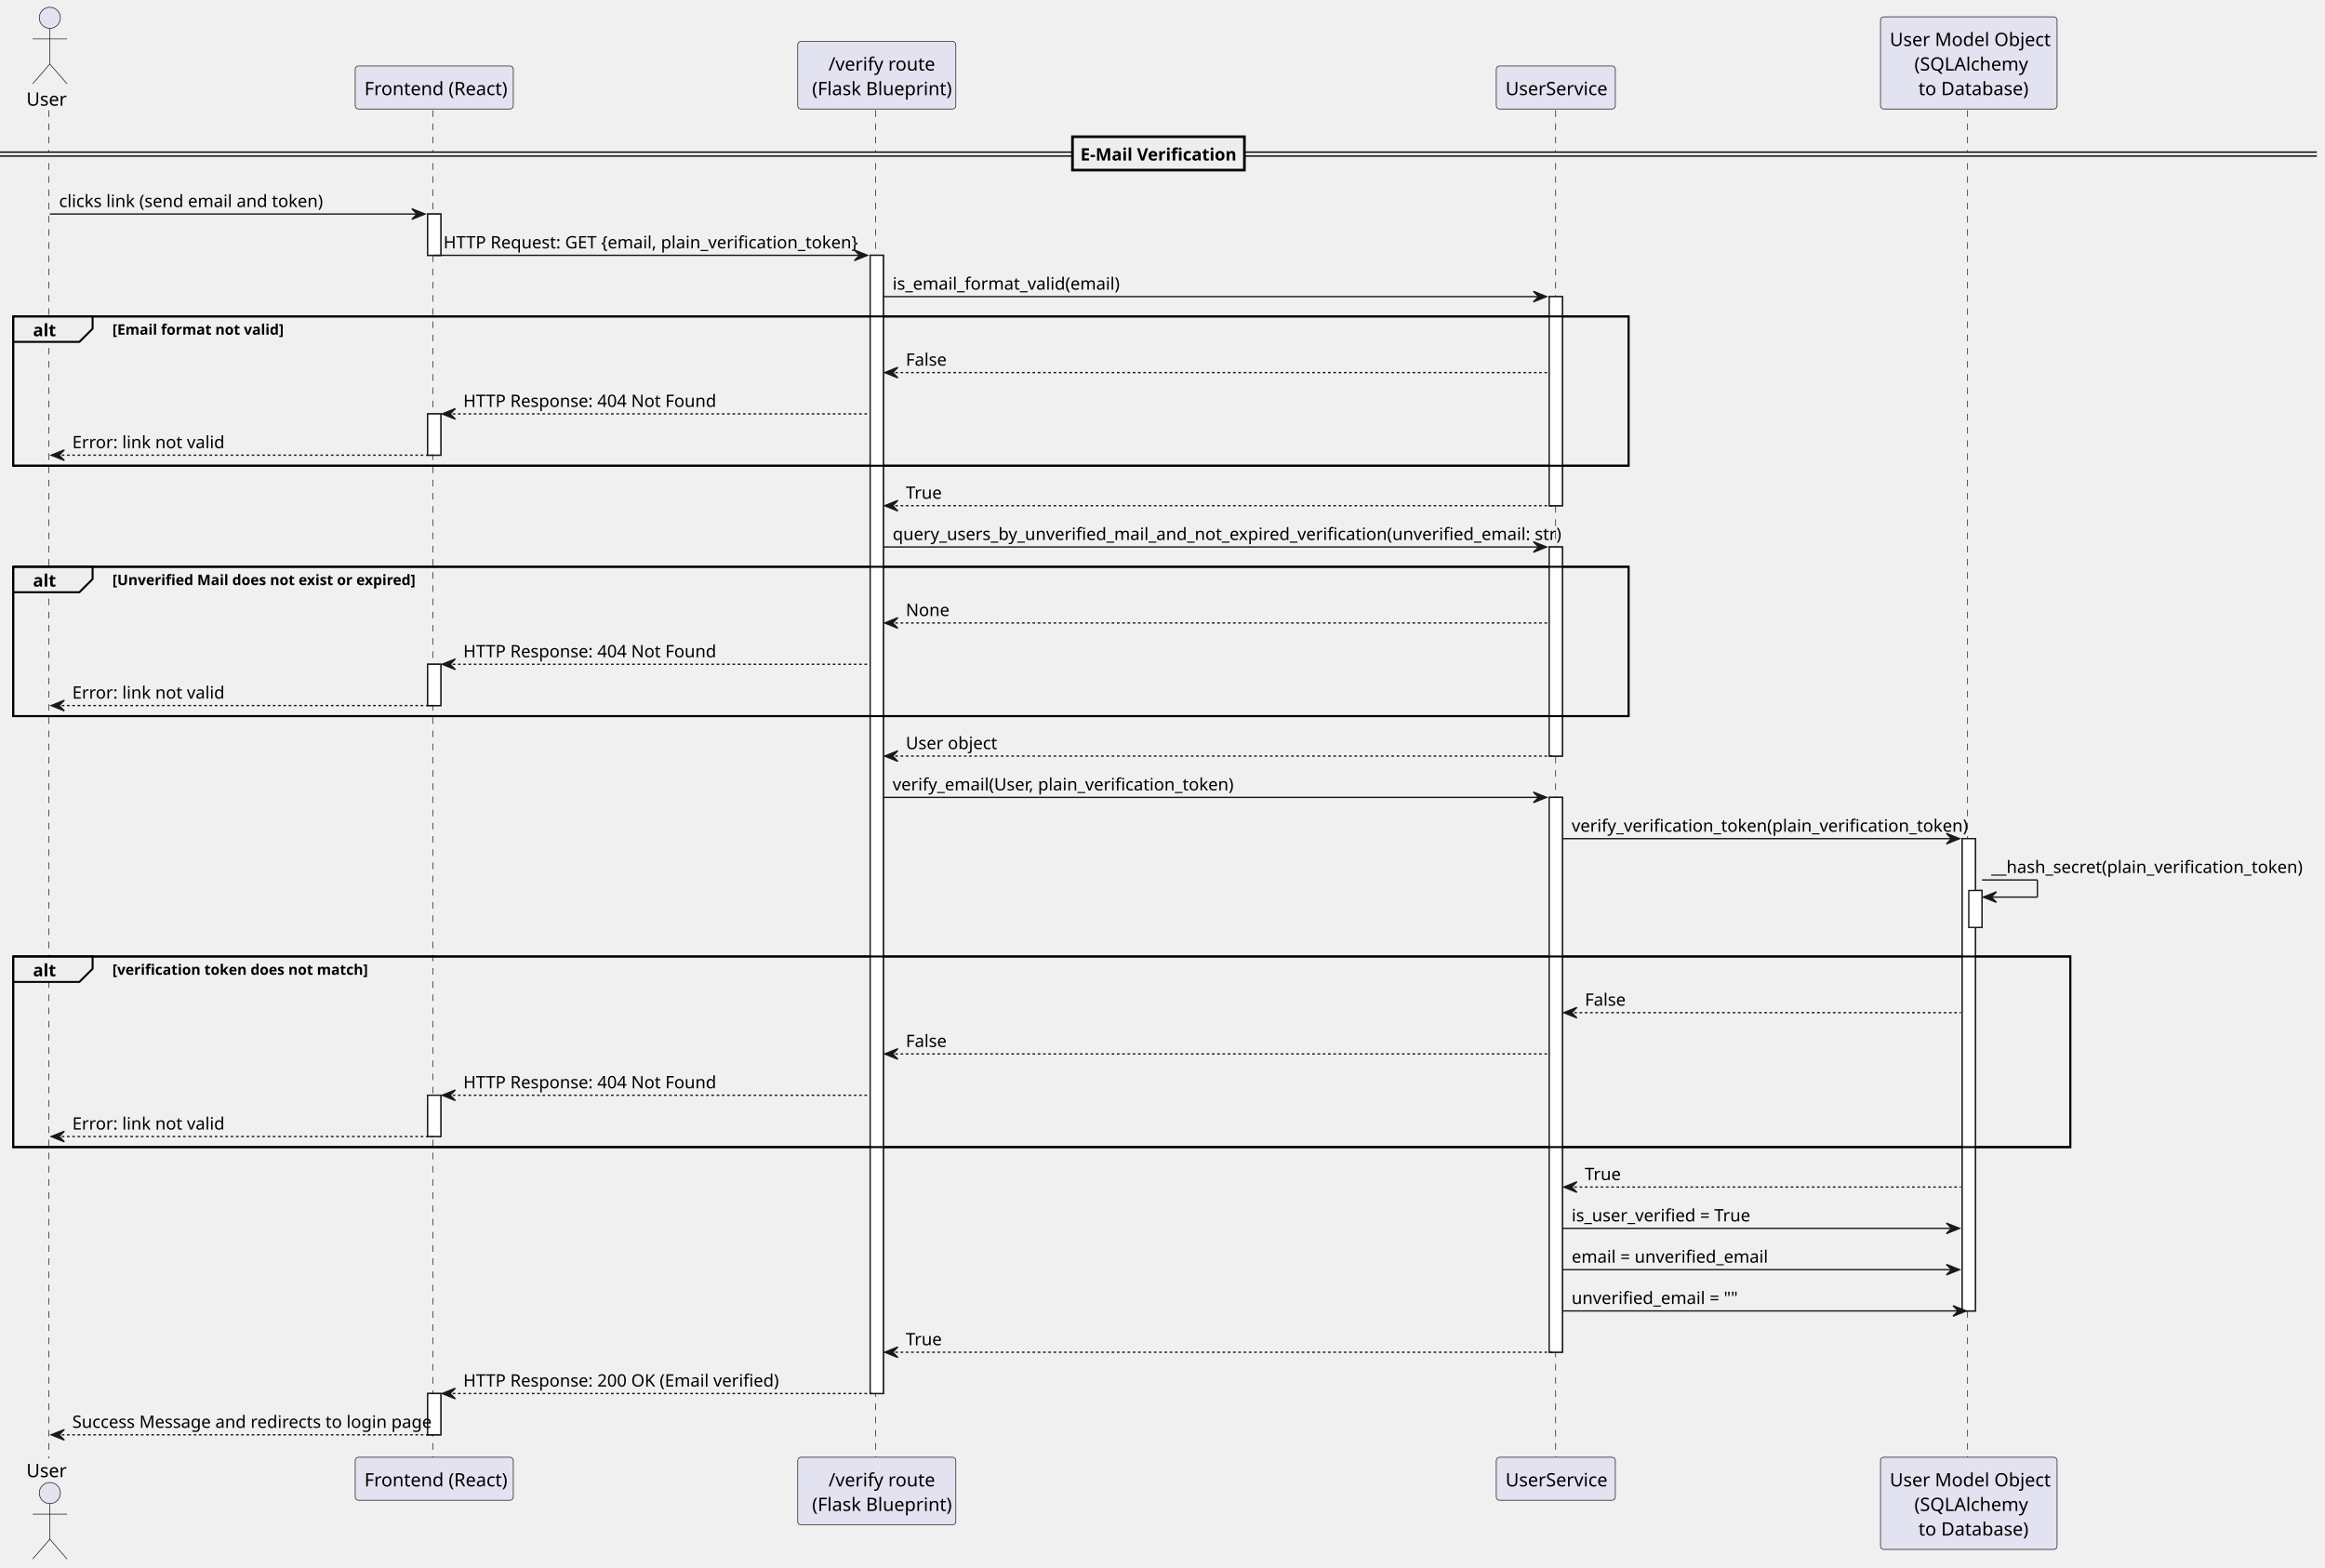
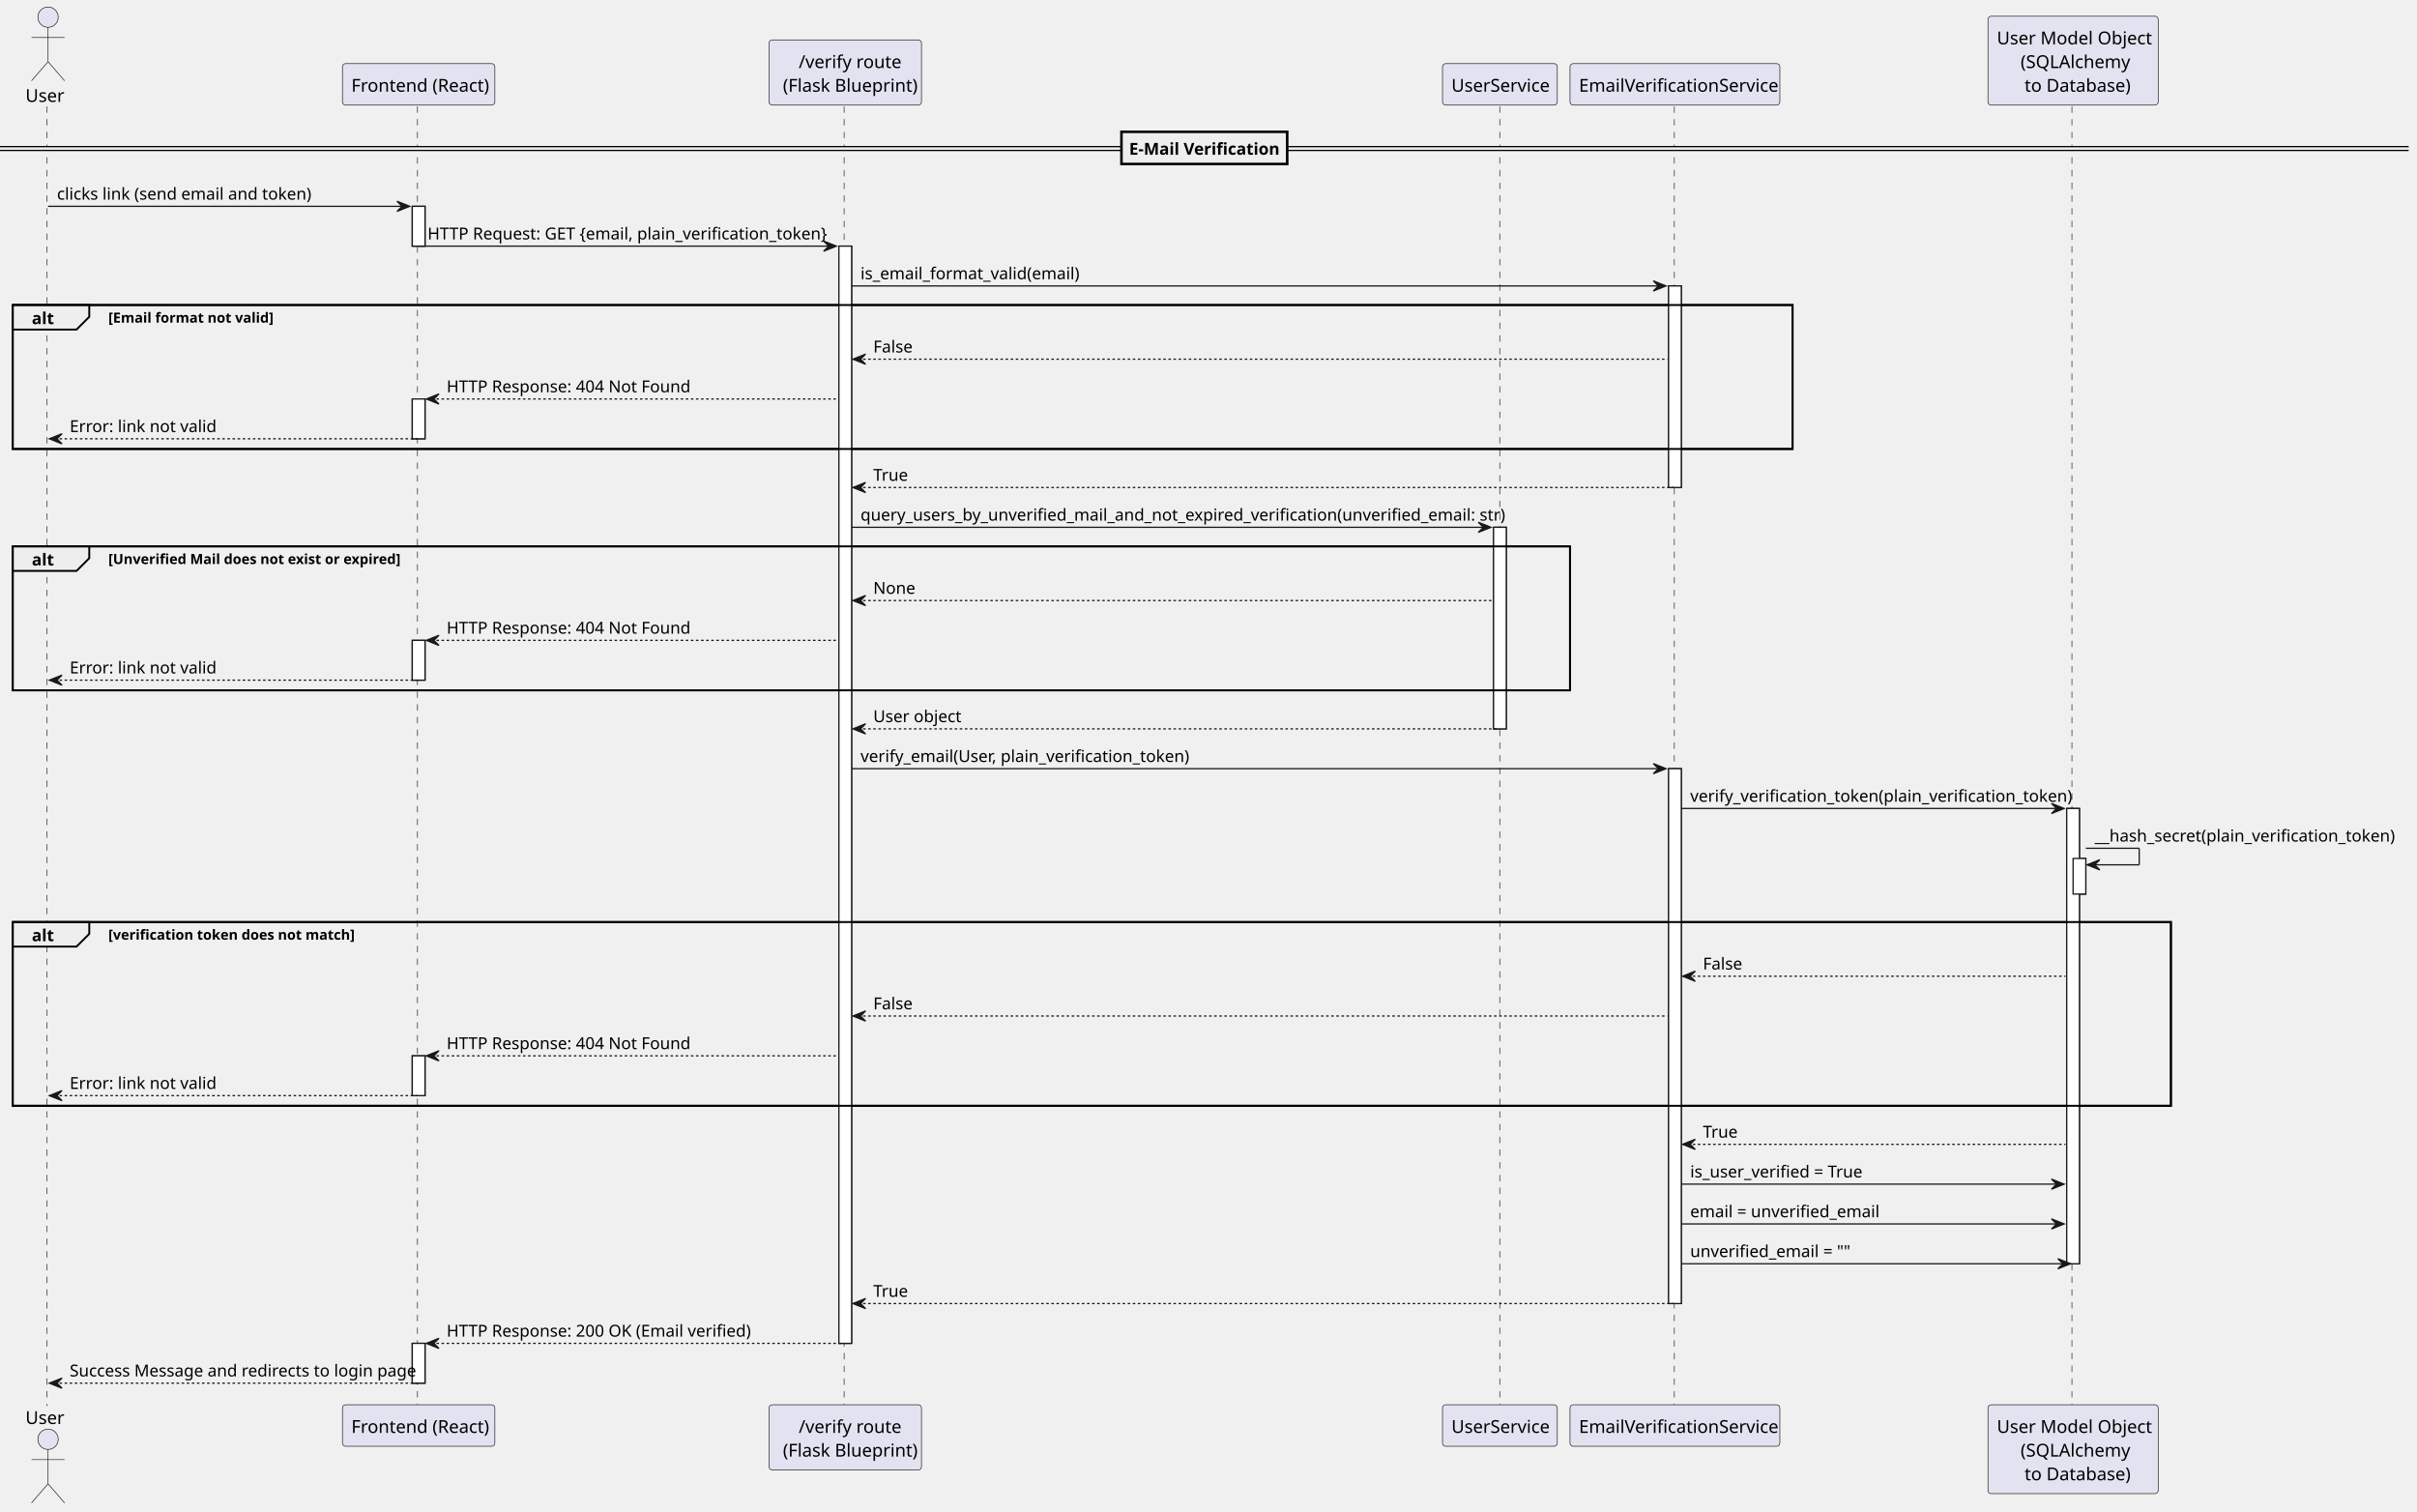
- <svg xmlns="http://www.w3.org/2000/svg" contentStyleType="text/css" height="1188px" preserveAspectRatio="none" style="width:1762px;height:1188px;background:#FFFFFF;" version="1.1" viewBox="0 0 1762 1188" width="1762px" zoomAndPan="magnify">
+ <svg xmlns="http://www.w3.org/2000/svg" contentStyleType="text/css" height="1188px" preserveAspectRatio="none" style="width:1900px;height:1188px;background:#FFFFFF;" version="1.1" viewBox="0 0 1900 1188" width="1900px" zoomAndPan="magnify">
  <defs />
  <g>
    <rect fill="#FFFFFF" height="31.291" style="stroke:#181818;stroke-width:1.0;" width="10" x="324.096" y="162.203" />
    <rect fill="#FFFFFF" height="31.291" style="stroke:#181818;stroke-width:1.0;" width="10" x="324.096" y="313.658" />
    <rect fill="#FFFFFF" height="31.291" style="stroke:#181818;stroke-width:1.0;" width="10" x="324.096" y="503.404" />
    <rect fill="#FFFFFF" height="31.291" style="stroke:#181818;stroke-width:1.0;" width="10" x="324.096" y="830.023" />
    <rect fill="#FFFFFF" height="31.291" style="stroke:#181818;stroke-width:1.0;" width="10" x="324.096" y="1056.061" />
    <rect fill="#FFFFFF" height="862.566" style="stroke:#181818;stroke-width:1.0;" width="10" x="659.466" y="193.494" />
-     <rect fill="#FFFFFF" height="158.455" style="stroke:#181818;stroke-width:1.0;" width="10" x="1174.068" y="224.785" />
    <rect fill="#FFFFFF" height="158.455" style="stroke:#181818;stroke-width:1.0;" width="10" x="1174.068" y="414.531" />
-     <rect fill="#FFFFFF" height="420.492" style="stroke:#181818;stroke-width:1.0;" width="10" x="1174.068" y="604.277" />
-     <rect fill="#FFFFFF" height="357.91" style="stroke:#181818;stroke-width:1.0;" width="10" x="1487.049" y="635.568" />
-     <rect fill="#FFFFFF" height="28" style="stroke:#181818;stroke-width:1.0;" width="10" x="1492.049" y="674.859" />
-     <rect fill="none" height="113.164" style="stroke:#000000;stroke-width:1.5;" width="1224.188" x="10" y="239.785" />
+     <rect fill="#FFFFFF" height="158.455" style="stroke:#181818;stroke-width:1.0;" width="10" x="1311.661" y="224.785" />
+     <rect fill="#FFFFFF" height="420.492" style="stroke:#181818;stroke-width:1.0;" width="10" x="1311.661" y="604.277" />
+     <rect fill="#FFFFFF" height="357.91" style="stroke:#181818;stroke-width:1.0;" width="10" x="1624.642" y="635.568" />
+     <rect fill="#FFFFFF" height="28" style="stroke:#181818;stroke-width:1.0;" width="10" x="1629.642" y="674.859" />
+     <rect fill="none" height="113.164" style="stroke:#000000;stroke-width:1.5;" width="1399.133" x="10" y="239.785" />
    <rect fill="none" height="113.164" style="stroke:#000000;stroke-width:1.5;" width="1224.188" x="10" y="429.531" />
-     <rect fill="none" height="144.455" style="stroke:#000000;stroke-width:1.5;" width="1558.959" x="10" y="724.859" />
+     <rect fill="none" height="144.455" style="stroke:#000000;stroke-width:1.5;" width="1696.552" x="10" y="724.859" />
    <line style="stroke:#181818;stroke-width:0.5;stroke-dasharray:5.0,5.0;" x1="37" x2="37" y1="83.621" y2="1105.352" />
    <line style="stroke:#181818;stroke-width:0.5;stroke-dasharray:5.0,5.0;" x1="328.186" x2="328.186" y1="83.621" y2="1105.352" />
    <line style="stroke:#181818;stroke-width:0.5;stroke-dasharray:5.0,5.0;" x1="663.562" x2="663.562" y1="83.621" y2="1105.352" />
    <line style="stroke:#181818;stroke-width:0.5;stroke-dasharray:5.0,5.0;" x1="1178.947" x2="1178.947" y1="83.621" y2="1105.352" />
-     <line style="stroke:#181818;stroke-width:0.5;stroke-dasharray:5.0,5.0;" x1="1491.139" x2="1491.139" y1="83.621" y2="1105.352" />
+     <line style="stroke:#181818;stroke-width:0.5;stroke-dasharray:5.0,5.0;" x1="1316.188" x2="1316.188" y1="83.621" y2="1105.352" />
+     <line style="stroke:#181818;stroke-width:0.5;stroke-dasharray:5.0,5.0;" x1="1628.732" x2="1628.732" y1="83.621" y2="1105.352" />
    <text fill="#000000" font-family="sans-serif" font-size="14" lengthAdjust="spacing" textLength="29.559" x="20" y="80.107">User</text>
    <ellipse cx="37.779" cy="13.5" fill="#E2E2F0" rx="8" ry="8" style="stroke:#181818;stroke-width:0.5;" />
    <path d="M37.779,21.5 L37.779,48.5 M24.779,29.5 L50.779,29.5 M37.779,48.5 L24.779,63.5 M37.779,48.5 L50.779,63.5 " fill="none" style="stroke:#181818;stroke-width:0.5;" />
    <text fill="#000000" font-family="sans-serif" font-size="14" lengthAdjust="spacing" textLength="29.559" x="20" y="1119.459">User</text>
    <ellipse cx="37.779" cy="1131.473" fill="#E2E2F0" rx="8" ry="8" style="stroke:#181818;stroke-width:0.5;" />
    <path d="M37.779,1139.473 L37.779,1166.473 M24.779,1147.473 L50.779,1147.473 M37.779,1166.473 L24.779,1181.473 M37.779,1166.473 L50.779,1181.473 " fill="none" style="stroke:#181818;stroke-width:0.5;" />
    <rect fill="#E2E2F0" height="32.621" rx="2.5" ry="2.5" style="stroke:#181818;stroke-width:0.5;" width="119.82" x="269.186" y="50" />
    <text fill="#000000" font-family="sans-serif" font-size="14" lengthAdjust="spacing" textLength="105.82" x="276.186" y="72.107">Frontend (React)</text>
    <rect fill="#E2E2F0" height="32.621" rx="2.5" ry="2.5" style="stroke:#181818;stroke-width:0.5;" width="119.82" x="269.186" y="1104.352" />
    <text fill="#000000" font-family="sans-serif" font-size="14" lengthAdjust="spacing" textLength="105.82" x="276.186" y="1126.459">Frontend (React)</text>
    <rect fill="#E2E2F0" height="51.242" rx="2.5" ry="2.5" style="stroke:#181818;stroke-width:0.5;" width="119.807" x="604.562" y="31.379" />
    <text fill="#000000" font-family="sans-serif" font-size="14" lengthAdjust="spacing" textLength="73.138" x="627.897" y="53.486">/verify route</text>
    <text fill="#000000" font-family="sans-serif" font-size="14" lengthAdjust="spacing" textLength="101.917" x="615.452" y="72.107">(Flask Blueprint)</text>
    <rect fill="#E2E2F0" height="51.242" rx="2.5" ry="2.5" style="stroke:#181818;stroke-width:0.5;" width="119.807" x="604.562" y="1104.352" />
    <text fill="#000000" font-family="sans-serif" font-size="14" lengthAdjust="spacing" textLength="73.138" x="627.897" y="1126.459">/verify route</text>
    <text fill="#000000" font-family="sans-serif" font-size="14" lengthAdjust="spacing" textLength="101.917" x="615.452" y="1145.08">(Flask Blueprint)</text>
    <rect fill="#E2E2F0" height="32.621" rx="2.5" ry="2.5" style="stroke:#181818;stroke-width:0.5;" width="90.241" x="1133.947" y="50" />
    <text fill="#000000" font-family="sans-serif" font-size="14" lengthAdjust="spacing" textLength="76.241" x="1140.947" y="72.107">UserService</text>
    <rect fill="#E2E2F0" height="32.621" rx="2.5" ry="2.5" style="stroke:#181818;stroke-width:0.5;" width="90.241" x="1133.947" y="1104.352" />
    <text fill="#000000" font-family="sans-serif" font-size="14" lengthAdjust="spacing" textLength="76.241" x="1140.947" y="1126.459">UserService</text>
-     <rect fill="#E2E2F0" height="69.863" rx="2.5" ry="2.5" style="stroke:#181818;stroke-width:0.5;" width="133.82" x="1425.139" y="12.758" />
-     <text fill="#000000" font-family="sans-serif" font-size="14" lengthAdjust="spacing" textLength="115.931" x="1432.139" y="34.865">User Model Object</text>
-     <text fill="#000000" font-family="sans-serif" font-size="14" lengthAdjust="spacing" textLength="86.358" x="1450.815" y="53.486">(SQLAlchemy</text>
-     <text fill="#000000" font-family="sans-serif" font-size="14" lengthAdjust="spacing" textLength="80.158" x="1453.915" y="72.107">to Database)</text>
-     <rect fill="#E2E2F0" height="69.863" rx="2.5" ry="2.5" style="stroke:#181818;stroke-width:0.5;" width="133.82" x="1425.139" y="1104.352" />
-     <text fill="#000000" font-family="sans-serif" font-size="14" lengthAdjust="spacing" textLength="115.931" x="1432.139" y="1126.459">User Model Object</text>
-     <text fill="#000000" font-family="sans-serif" font-size="14" lengthAdjust="spacing" textLength="86.358" x="1450.815" y="1145.08">(SQLAlchemy</text>
-     <text fill="#000000" font-family="sans-serif" font-size="14" lengthAdjust="spacing" textLength="80.158" x="1453.915" y="1163.701">to Database)</text>
+     <rect fill="#E2E2F0" height="32.621" rx="2.5" ry="2.5" style="stroke:#181818;stroke-width:0.5;" width="164.944" x="1234.188" y="50" />
+     <text fill="#000000" font-family="sans-serif" font-size="14" lengthAdjust="spacing" textLength="150.944" x="1241.188" y="72.107">EmailVerificationService</text>
+     <rect fill="#E2E2F0" height="32.621" rx="2.5" ry="2.5" style="stroke:#181818;stroke-width:0.5;" width="164.944" x="1234.188" y="1104.352" />
+     <text fill="#000000" font-family="sans-serif" font-size="14" lengthAdjust="spacing" textLength="150.944" x="1241.188" y="1126.459">EmailVerificationService</text>
+     <rect fill="#E2E2F0" height="69.863" rx="2.5" ry="2.5" style="stroke:#181818;stroke-width:0.5;" width="133.82" x="1562.732" y="12.758" />
+     <text fill="#000000" font-family="sans-serif" font-size="14" lengthAdjust="spacing" textLength="115.931" x="1569.732" y="34.865">User Model Object</text>
+     <text fill="#000000" font-family="sans-serif" font-size="14" lengthAdjust="spacing" textLength="86.358" x="1588.408" y="53.486">(SQLAlchemy</text>
+     <text fill="#000000" font-family="sans-serif" font-size="14" lengthAdjust="spacing" textLength="80.158" x="1591.508" y="72.107">to Database)</text>
+     <rect fill="#E2E2F0" height="69.863" rx="2.5" ry="2.5" style="stroke:#181818;stroke-width:0.5;" width="133.82" x="1562.732" y="1104.352" />
+     <text fill="#000000" font-family="sans-serif" font-size="14" lengthAdjust="spacing" textLength="115.931" x="1569.732" y="1126.459">User Model Object</text>
+     <text fill="#000000" font-family="sans-serif" font-size="14" lengthAdjust="spacing" textLength="86.358" x="1588.408" y="1145.08">(SQLAlchemy</text>
+     <text fill="#000000" font-family="sans-serif" font-size="14" lengthAdjust="spacing" textLength="80.158" x="1591.508" y="1163.701">to Database)</text>
    <rect fill="#FFFFFF" height="31.291" style="stroke:#181818;stroke-width:1.0;" width="10" x="324.096" y="162.203" />
    <rect fill="#FFFFFF" height="31.291" style="stroke:#181818;stroke-width:1.0;" width="10" x="324.096" y="313.658" />
    <rect fill="#FFFFFF" height="31.291" style="stroke:#181818;stroke-width:1.0;" width="10" x="324.096" y="503.404" />
    <rect fill="#FFFFFF" height="31.291" style="stroke:#181818;stroke-width:1.0;" width="10" x="324.096" y="830.023" />
    <rect fill="#FFFFFF" height="31.291" style="stroke:#181818;stroke-width:1.0;" width="10" x="324.096" y="1056.061" />
    <rect fill="#FFFFFF" height="862.566" style="stroke:#181818;stroke-width:1.0;" width="10" x="659.466" y="193.494" />
-     <rect fill="#FFFFFF" height="158.455" style="stroke:#181818;stroke-width:1.0;" width="10" x="1174.068" y="224.785" />
    <rect fill="#FFFFFF" height="158.455" style="stroke:#181818;stroke-width:1.0;" width="10" x="1174.068" y="414.531" />
-     <rect fill="#FFFFFF" height="420.492" style="stroke:#181818;stroke-width:1.0;" width="10" x="1174.068" y="604.277" />
-     <rect fill="#FFFFFF" height="357.91" style="stroke:#181818;stroke-width:1.0;" width="10" x="1487.049" y="635.568" />
-     <rect fill="#FFFFFF" height="28" style="stroke:#181818;stroke-width:1.0;" width="10" x="1492.049" y="674.859" />
-     <rect fill="#EEEEEE" height="3" style="stroke:#EEEEEE;stroke-width:1.0;" width="1755.853" x="0" y="115.267" />
-     <line style="stroke:#000000;stroke-width:1.0;" x1="0" x2="1755.853" y1="115.267" y2="115.267" />
-     <line style="stroke:#000000;stroke-width:1.0;" x1="0" x2="1755.853" y1="118.267" y2="118.267" />
-     <rect fill="#EEEEEE" height="25.291" style="stroke:#000000;stroke-width:2.0;" width="130.302" x="812.776" y="103.621" />
-     <text fill="#000000" font-family="sans-serif" font-size="13" font-weight="bold" lengthAdjust="spacing" textLength="112.69" x="818.776" y="121.649">E-Mail Verification</text>
+     <rect fill="#FFFFFF" height="158.455" style="stroke:#181818;stroke-width:1.0;" width="10" x="1311.661" y="224.785" />
+     <rect fill="#FFFFFF" height="420.492" style="stroke:#181818;stroke-width:1.0;" width="10" x="1311.661" y="604.277" />
+     <rect fill="#FFFFFF" height="357.91" style="stroke:#181818;stroke-width:1.0;" width="10" x="1624.642" y="635.568" />
+     <rect fill="#FFFFFF" height="28" style="stroke:#181818;stroke-width:1.0;" width="10" x="1629.642" y="674.859" />
+     <rect fill="#EEEEEE" height="3" style="stroke:#EEEEEE;stroke-width:1.0;" width="1893.446" x="0" y="115.267" />
+     <line style="stroke:#000000;stroke-width:1.0;" x1="0" x2="1893.446" y1="115.267" y2="115.267" />
+     <line style="stroke:#000000;stroke-width:1.0;" x1="0" x2="1893.446" y1="118.267" y2="118.267" />
+     <rect fill="#EEEEEE" height="25.291" style="stroke:#000000;stroke-width:2.0;" width="130.302" x="881.572" y="103.621" />
+     <text fill="#000000" font-family="sans-serif" font-size="13" font-weight="bold" lengthAdjust="spacing" textLength="112.69" x="887.572" y="121.649">E-Mail Verification</text>
    <polygon fill="#181818" points="312.096,158.203,322.096,162.203,312.096,166.203,316.096,162.203" style="stroke:#181818;stroke-width:1.0;" />
    <line style="stroke:#181818;stroke-width:1.0;" x1="37.779" x2="318.096" y1="162.203" y2="162.203" />
    <text fill="#000000" font-family="sans-serif" font-size="13" lengthAdjust="spacing" textLength="190.747" x="44.779" y="156.94">clicks link (send email and token)</text>
    <polygon fill="#181818" points="647.466,189.494,657.466,193.494,647.466,197.494,651.466,193.494" style="stroke:#181818;stroke-width:1.0;" />
    <line style="stroke:#181818;stroke-width:1.0;" x1="329.096" x2="653.466" y1="193.494" y2="193.494" />
    <text fill="#000000" font-family="sans-serif" font-size="13" lengthAdjust="spacing" textLength="306.37" x="336.096" y="188.231">HTTP Request: GET {email, plain_verification_token}</text>
-     <polygon fill="#181818" points="1162.068,220.785,1172.068,224.785,1162.068,228.785,1166.068,224.785" style="stroke:#181818;stroke-width:1.0;" />
-     <line style="stroke:#181818;stroke-width:1.0;" x1="669.466" x2="1168.068" y1="224.785" y2="224.785" />
+     <polygon fill="#181818" points="1299.661,220.785,1309.661,224.785,1299.661,228.785,1303.661,224.785" style="stroke:#181818;stroke-width:1.0;" />
+     <line style="stroke:#181818;stroke-width:1.0;" x1="669.466" x2="1305.661" y1="224.785" y2="224.785" />
    <text fill="#000000" font-family="sans-serif" font-size="13" lengthAdjust="spacing" textLength="165.445" x="676.466" y="219.523">is_email_format_valid(email)</text>
    <path d="M10,239.785 L70.171,239.785 L70.171,249.076 L60.171,259.076 L10,259.076 L10,239.785 " fill="#EEEEEE" style="stroke:#000000;stroke-width:1.5;" />
-     <rect fill="none" height="113.164" style="stroke:#000000;stroke-width:1.5;" width="1224.188" x="10" y="239.785" />
+     <rect fill="none" height="113.164" style="stroke:#000000;stroke-width:1.5;" width="1399.133" x="10" y="239.785" />
    <text fill="#000000" font-family="sans-serif" font-size="13" font-weight="bold" lengthAdjust="spacing" textLength="15.171" x="25" y="254.814">alt</text>
    <text fill="#000000" font-family="sans-serif" font-size="11" font-weight="bold" lengthAdjust="spacing" textLength="122.235" x="85.171" y="253.655">[Email format not valid]</text>
    <polygon fill="#181818" points="680.466,278.367,670.466,282.367,680.466,286.367,676.466,282.367" style="stroke:#181818;stroke-width:1.0;" />
-     <line style="stroke:#181818;stroke-width:1.0;stroke-dasharray:2.0,2.0;" x1="674.466" x2="1173.068" y1="282.367" y2="282.367" />
+     <line style="stroke:#181818;stroke-width:1.0;stroke-dasharray:2.0,2.0;" x1="674.466" x2="1310.661" y1="282.367" y2="282.367" />
    <text fill="#000000" font-family="sans-serif" font-size="13" lengthAdjust="spacing" textLength="31.789" x="686.466" y="277.104">False</text>
    <polygon fill="#181818" points="345.096,309.658,335.096,313.658,345.096,317.658,341.096,313.658" style="stroke:#181818;stroke-width:1.0;" />
    <line style="stroke:#181818;stroke-width:1.0;stroke-dasharray:2.0,2.0;" x1="339.096" x2="658.466" y1="313.658" y2="313.658" />
    <text fill="#000000" font-family="sans-serif" font-size="13" lengthAdjust="spacing" textLength="189.319" x="351.096" y="308.396">HTTP Response: 404 Not Found</text>
    <polygon fill="#181818" points="48.779,340.949,38.779,344.949,48.779,348.949,44.779,344.949" style="stroke:#181818;stroke-width:1.0;" />
    <line style="stroke:#181818;stroke-width:1.0;stroke-dasharray:2.0,2.0;" x1="42.779" x2="328.096" y1="344.949" y2="344.949" />
    <text fill="#000000" font-family="sans-serif" font-size="13" lengthAdjust="spacing" textLength="107.65" x="54.779" y="339.687">Error: link not valid</text>
    <polygon fill="#181818" points="680.466,379.24,670.466,383.24,680.466,387.24,676.466,383.24" style="stroke:#181818;stroke-width:1.0;" />
-     <line style="stroke:#181818;stroke-width:1.0;stroke-dasharray:2.0,2.0;" x1="674.466" x2="1178.068" y1="383.24" y2="383.24" />
+     <line style="stroke:#181818;stroke-width:1.0;stroke-dasharray:2.0,2.0;" x1="674.466" x2="1315.661" y1="383.24" y2="383.24" />
    <text fill="#000000" font-family="sans-serif" font-size="13" lengthAdjust="spacing" textLength="26.73" x="686.466" y="377.978">True</text>
    <polygon fill="#181818" points="1162.068,410.531,1172.068,414.531,1162.068,418.531,1166.068,414.531" style="stroke:#181818;stroke-width:1.0;" />
    <line style="stroke:#181818;stroke-width:1.0;" x1="669.466" x2="1168.068" y1="414.531" y2="414.531" />
    <text fill="#000000" font-family="sans-serif" font-size="13" lengthAdjust="spacing" textLength="485.602" x="676.466" y="409.269">query_users_by_unverified_mail_and_not_expired_verification(unverified_email: str)</text>
    <path d="M10,429.531 L70.171,429.531 L70.171,438.822 L60.171,448.822 L10,448.822 L10,429.531 " fill="#EEEEEE" style="stroke:#000000;stroke-width:1.5;" />
    <rect fill="none" height="113.164" style="stroke:#000000;stroke-width:1.5;" width="1224.188" x="10" y="429.531" />
    <text fill="#000000" font-family="sans-serif" font-size="13" font-weight="bold" lengthAdjust="spacing" textLength="15.171" x="25" y="444.56">alt</text>
    <text fill="#000000" font-family="sans-serif" font-size="11" font-weight="bold" lengthAdjust="spacing" textLength="218.824" x="85.171" y="443.401">[Unverified Mail does not exist or expired]</text>
    <polygon fill="#181818" points="680.466,468.113,670.466,472.113,680.466,476.113,676.466,472.113" style="stroke:#181818;stroke-width:1.0;" />
    <line style="stroke:#181818;stroke-width:1.0;stroke-dasharray:2.0,2.0;" x1="674.466" x2="1173.068" y1="472.113" y2="472.113" />
    <text fill="#000000" font-family="sans-serif" font-size="13" lengthAdjust="spacing" textLength="31.078" x="686.466" y="466.851">None</text>
    <polygon fill="#181818" points="345.096,499.404,335.096,503.404,345.096,507.404,341.096,503.404" style="stroke:#181818;stroke-width:1.0;" />
    <line style="stroke:#181818;stroke-width:1.0;stroke-dasharray:2.0,2.0;" x1="339.096" x2="658.466" y1="503.404" y2="503.404" />
    <text fill="#000000" font-family="sans-serif" font-size="13" lengthAdjust="spacing" textLength="189.319" x="351.096" y="498.142">HTTP Response: 404 Not Found</text>
    <polygon fill="#181818" points="48.779,530.695,38.779,534.695,48.779,538.695,44.779,534.695" style="stroke:#181818;stroke-width:1.0;" />
    <line style="stroke:#181818;stroke-width:1.0;stroke-dasharray:2.0,2.0;" x1="42.779" x2="328.096" y1="534.695" y2="534.695" />
    <text fill="#000000" font-family="sans-serif" font-size="13" lengthAdjust="spacing" textLength="107.65" x="54.779" y="529.433">Error: link not valid</text>
    <polygon fill="#181818" points="680.466,568.986,670.466,572.986,680.466,576.986,676.466,572.986" style="stroke:#181818;stroke-width:1.0;" />
    <line style="stroke:#181818;stroke-width:1.0;stroke-dasharray:2.0,2.0;" x1="674.466" x2="1178.068" y1="572.986" y2="572.986" />
    <text fill="#000000" font-family="sans-serif" font-size="13" lengthAdjust="spacing" textLength="65.749" x="686.466" y="567.724">User object</text>
-     <polygon fill="#181818" points="1162.068,600.277,1172.068,604.277,1162.068,608.277,1166.068,604.277" style="stroke:#181818;stroke-width:1.0;" />
-     <line style="stroke:#181818;stroke-width:1.0;" x1="669.466" x2="1168.068" y1="604.277" y2="604.277" />
+     <polygon fill="#181818" points="1299.661,600.277,1309.661,604.277,1299.661,608.277,1303.661,604.277" style="stroke:#181818;stroke-width:1.0;" />
+     <line style="stroke:#181818;stroke-width:1.0;" x1="669.466" x2="1305.661" y1="604.277" y2="604.277" />
    <text fill="#000000" font-family="sans-serif" font-size="13" lengthAdjust="spacing" textLength="248.549" x="676.466" y="599.015">verify_email(User, plain_verification_token)</text>
-     <polygon fill="#181818" points="1475.049,631.568,1485.049,635.568,1475.049,639.568,1479.049,635.568" style="stroke:#181818;stroke-width:1.0;" />
-     <line style="stroke:#181818;stroke-width:1.0;" x1="1184.068" x2="1481.049" y1="635.568" y2="635.568" />
-     <text fill="#000000" font-family="sans-serif" font-size="13" lengthAdjust="spacing" textLength="283.981" x="1191.068" y="630.306">verify_verification_token(plain_verification_token)</text>
-     <line style="stroke:#181818;stroke-width:1.0;" x1="1502.049" x2="1544.049" y1="666.859" y2="666.859" />
-     <line style="stroke:#181818;stroke-width:1.0;" x1="1544.049" x2="1544.049" y1="666.859" y2="679.859" />
-     <line style="stroke:#181818;stroke-width:1.0;" x1="1503.049" x2="1544.049" y1="679.859" y2="679.859" />
-     <polygon fill="#181818" points="1513.049,675.859,1503.049,679.859,1513.049,683.859,1509.049,679.859" style="stroke:#181818;stroke-width:1.0;" />
-     <text fill="#000000" font-family="sans-serif" font-size="13" lengthAdjust="spacing" textLength="229.804" x="1509.049" y="661.597">__hash_secret(plain_verification_token)</text>
+     <polygon fill="#181818" points="1612.642,631.568,1622.642,635.568,1612.642,639.568,1616.642,635.568" style="stroke:#181818;stroke-width:1.0;" />
+     <line style="stroke:#181818;stroke-width:1.0;" x1="1321.661" x2="1618.642" y1="635.568" y2="635.568" />
+     <text fill="#000000" font-family="sans-serif" font-size="13" lengthAdjust="spacing" textLength="283.981" x="1328.661" y="630.306">verify_verification_token(plain_verification_token)</text>
+     <line style="stroke:#181818;stroke-width:1.0;" x1="1639.642" x2="1681.642" y1="666.859" y2="666.859" />
+     <line style="stroke:#181818;stroke-width:1.0;" x1="1681.642" x2="1681.642" y1="666.859" y2="679.859" />
+     <line style="stroke:#181818;stroke-width:1.0;" x1="1640.642" x2="1681.642" y1="679.859" y2="679.859" />
+     <polygon fill="#181818" points="1650.642,675.859,1640.642,679.859,1650.642,683.859,1646.642,679.859" style="stroke:#181818;stroke-width:1.0;" />
+     <text fill="#000000" font-family="sans-serif" font-size="13" lengthAdjust="spacing" textLength="229.804" x="1646.642" y="661.597">__hash_secret(plain_verification_token)</text>
    <path d="M10,724.859 L70.171,724.859 L70.171,734.15 L60.171,744.15 L10,744.15 L10,724.859 " fill="#EEEEEE" style="stroke:#000000;stroke-width:1.5;" />
-     <rect fill="none" height="144.455" style="stroke:#000000;stroke-width:1.5;" width="1558.959" x="10" y="724.859" />
+     <rect fill="none" height="144.455" style="stroke:#000000;stroke-width:1.5;" width="1696.552" x="10" y="724.859" />
    <text fill="#000000" font-family="sans-serif" font-size="13" font-weight="bold" lengthAdjust="spacing" textLength="15.171" x="25" y="739.888">alt</text>
    <text fill="#000000" font-family="sans-serif" font-size="11" font-weight="bold" lengthAdjust="spacing" textLength="182.746" x="85.171" y="738.73">[verification token does not match]</text>
-     <polygon fill="#181818" points="1195.068,763.441,1185.068,767.441,1195.068,771.441,1191.068,767.441" style="stroke:#181818;stroke-width:1.0;" />
-     <line style="stroke:#181818;stroke-width:1.0;stroke-dasharray:2.0,2.0;" x1="1189.068" x2="1486.049" y1="767.441" y2="767.441" />
-     <text fill="#000000" font-family="sans-serif" font-size="13" lengthAdjust="spacing" textLength="31.789" x="1201.068" y="762.179">False</text>
+     <polygon fill="#181818" points="1332.661,763.441,1322.661,767.441,1332.661,771.441,1328.661,767.441" style="stroke:#181818;stroke-width:1.0;" />
+     <line style="stroke:#181818;stroke-width:1.0;stroke-dasharray:2.0,2.0;" x1="1326.661" x2="1623.642" y1="767.441" y2="767.441" />
+     <text fill="#000000" font-family="sans-serif" font-size="13" lengthAdjust="spacing" textLength="31.789" x="1338.661" y="762.179">False</text>
    <polygon fill="#181818" points="680.466,794.732,670.466,798.732,680.466,802.732,676.466,798.732" style="stroke:#181818;stroke-width:1.0;" />
-     <line style="stroke:#181818;stroke-width:1.0;stroke-dasharray:2.0,2.0;" x1="674.466" x2="1173.068" y1="798.732" y2="798.732" />
+     <line style="stroke:#181818;stroke-width:1.0;stroke-dasharray:2.0,2.0;" x1="674.466" x2="1310.661" y1="798.732" y2="798.732" />
    <text fill="#000000" font-family="sans-serif" font-size="13" lengthAdjust="spacing" textLength="31.789" x="686.466" y="793.47">False</text>
    <polygon fill="#181818" points="345.096,826.023,335.096,830.023,345.096,834.023,341.096,830.023" style="stroke:#181818;stroke-width:1.0;" />
    <line style="stroke:#181818;stroke-width:1.0;stroke-dasharray:2.0,2.0;" x1="339.096" x2="658.466" y1="830.023" y2="830.023" />
    <text fill="#000000" font-family="sans-serif" font-size="13" lengthAdjust="spacing" textLength="189.319" x="351.096" y="824.761">HTTP Response: 404 Not Found</text>
    <polygon fill="#181818" points="48.779,857.314,38.779,861.314,48.779,865.314,44.779,861.314" style="stroke:#181818;stroke-width:1.0;" />
    <line style="stroke:#181818;stroke-width:1.0;stroke-dasharray:2.0,2.0;" x1="42.779" x2="328.096" y1="861.314" y2="861.314" />
    <text fill="#000000" font-family="sans-serif" font-size="13" lengthAdjust="spacing" textLength="107.65" x="54.779" y="856.052">Error: link not valid</text>
-     <polygon fill="#181818" points="1195.068,895.606,1185.068,899.606,1195.068,903.606,1191.068,899.606" style="stroke:#181818;stroke-width:1.0;" />
-     <line style="stroke:#181818;stroke-width:1.0;stroke-dasharray:2.0,2.0;" x1="1189.068" x2="1486.049" y1="899.606" y2="899.606" />
-     <text fill="#000000" font-family="sans-serif" font-size="13" lengthAdjust="spacing" textLength="26.73" x="1201.068" y="894.343">True</text>
-     <polygon fill="#181818" points="1475.049,926.896,1485.049,930.896,1475.049,934.896,1479.049,930.896" style="stroke:#181818;stroke-width:1.0;" />
-     <line style="stroke:#181818;stroke-width:1.0;" x1="1184.068" x2="1481.049" y1="930.896" y2="930.896" />
-     <text fill="#000000" font-family="sans-serif" font-size="13" lengthAdjust="spacing" textLength="132.59" x="1191.068" y="925.634">is_user_verified = True</text>
-     <polygon fill="#181818" points="1475.049,958.188,1485.049,962.188,1475.049,966.188,1479.049,962.188" style="stroke:#181818;stroke-width:1.0;" />
-     <line style="stroke:#181818;stroke-width:1.0;" x1="1184.068" x2="1481.049" y1="962.188" y2="962.188" />
-     <text fill="#000000" font-family="sans-serif" font-size="13" lengthAdjust="spacing" textLength="140.543" x="1191.068" y="956.925">email = unverified_email</text>
-     <polygon fill="#181818" points="1480.049,989.479,1490.049,993.479,1480.049,997.479,1484.049,993.479" style="stroke:#181818;stroke-width:1.0;" />
-     <line style="stroke:#181818;stroke-width:1.0;" x1="1184.068" x2="1486.049" y1="993.479" y2="993.479" />
-     <text fill="#000000" font-family="sans-serif" font-size="13" lengthAdjust="spacing" textLength="118.707" x="1191.068" y="988.216">unverified_email = ""</text>
+     <polygon fill="#181818" points="1332.661,895.606,1322.661,899.606,1332.661,903.606,1328.661,899.606" style="stroke:#181818;stroke-width:1.0;" />
+     <line style="stroke:#181818;stroke-width:1.0;stroke-dasharray:2.0,2.0;" x1="1326.661" x2="1623.642" y1="899.606" y2="899.606" />
+     <text fill="#000000" font-family="sans-serif" font-size="13" lengthAdjust="spacing" textLength="26.73" x="1338.661" y="894.343">True</text>
+     <polygon fill="#181818" points="1612.642,926.896,1622.642,930.896,1612.642,934.896,1616.642,930.896" style="stroke:#181818;stroke-width:1.0;" />
+     <line style="stroke:#181818;stroke-width:1.0;" x1="1321.661" x2="1618.642" y1="930.896" y2="930.896" />
+     <text fill="#000000" font-family="sans-serif" font-size="13" lengthAdjust="spacing" textLength="132.59" x="1328.661" y="925.634">is_user_verified = True</text>
+     <polygon fill="#181818" points="1612.642,958.188,1622.642,962.188,1612.642,966.188,1616.642,962.188" style="stroke:#181818;stroke-width:1.0;" />
+     <line style="stroke:#181818;stroke-width:1.0;" x1="1321.661" x2="1618.642" y1="962.188" y2="962.188" />
+     <text fill="#000000" font-family="sans-serif" font-size="13" lengthAdjust="spacing" textLength="140.543" x="1328.661" y="956.925">email = unverified_email</text>
+     <polygon fill="#181818" points="1617.642,989.479,1627.642,993.479,1617.642,997.479,1621.642,993.479" style="stroke:#181818;stroke-width:1.0;" />
+     <line style="stroke:#181818;stroke-width:1.0;" x1="1321.661" x2="1623.642" y1="993.479" y2="993.479" />
+     <text fill="#000000" font-family="sans-serif" font-size="13" lengthAdjust="spacing" textLength="118.707" x="1328.661" y="988.216">unverified_email = ""</text>
    <polygon fill="#181818" points="680.466,1020.769,670.466,1024.77,680.466,1028.77,676.466,1024.77" style="stroke:#181818;stroke-width:1.0;" />
-     <line style="stroke:#181818;stroke-width:1.0;stroke-dasharray:2.0,2.0;" x1="674.466" x2="1178.068" y1="1024.77" y2="1024.77" />
+     <line style="stroke:#181818;stroke-width:1.0;stroke-dasharray:2.0,2.0;" x1="674.466" x2="1315.661" y1="1024.77" y2="1024.77" />
    <text fill="#000000" font-family="sans-serif" font-size="13" lengthAdjust="spacing" textLength="26.73" x="686.466" y="1019.507">True</text>
    <polygon fill="#181818" points="345.096,1052.061,335.096,1056.061,345.096,1060.061,341.096,1056.061" style="stroke:#181818;stroke-width:1.0;" />
    <line style="stroke:#181818;stroke-width:1.0;stroke-dasharray:2.0,2.0;" x1="339.096" x2="663.466" y1="1056.061" y2="1056.061" />
    <text fill="#000000" font-family="sans-serif" font-size="13" lengthAdjust="spacing" textLength="237.694" x="351.096" y="1050.798">HTTP Response: 200 OK (Email verified)</text>
    <polygon fill="#181818" points="48.779,1083.352,38.779,1087.352,48.779,1091.352,44.779,1087.352" style="stroke:#181818;stroke-width:1.0;" />
    <line style="stroke:#181818;stroke-width:1.0;stroke-dasharray:2.0,2.0;" x1="42.779" x2="328.096" y1="1087.352" y2="1087.352" />
    <text fill="#000000" font-family="sans-serif" font-size="13" lengthAdjust="spacing" textLength="262.317" x="54.779" y="1082.089">Success Message and redirects to login page</text>
  </g>
</svg>
